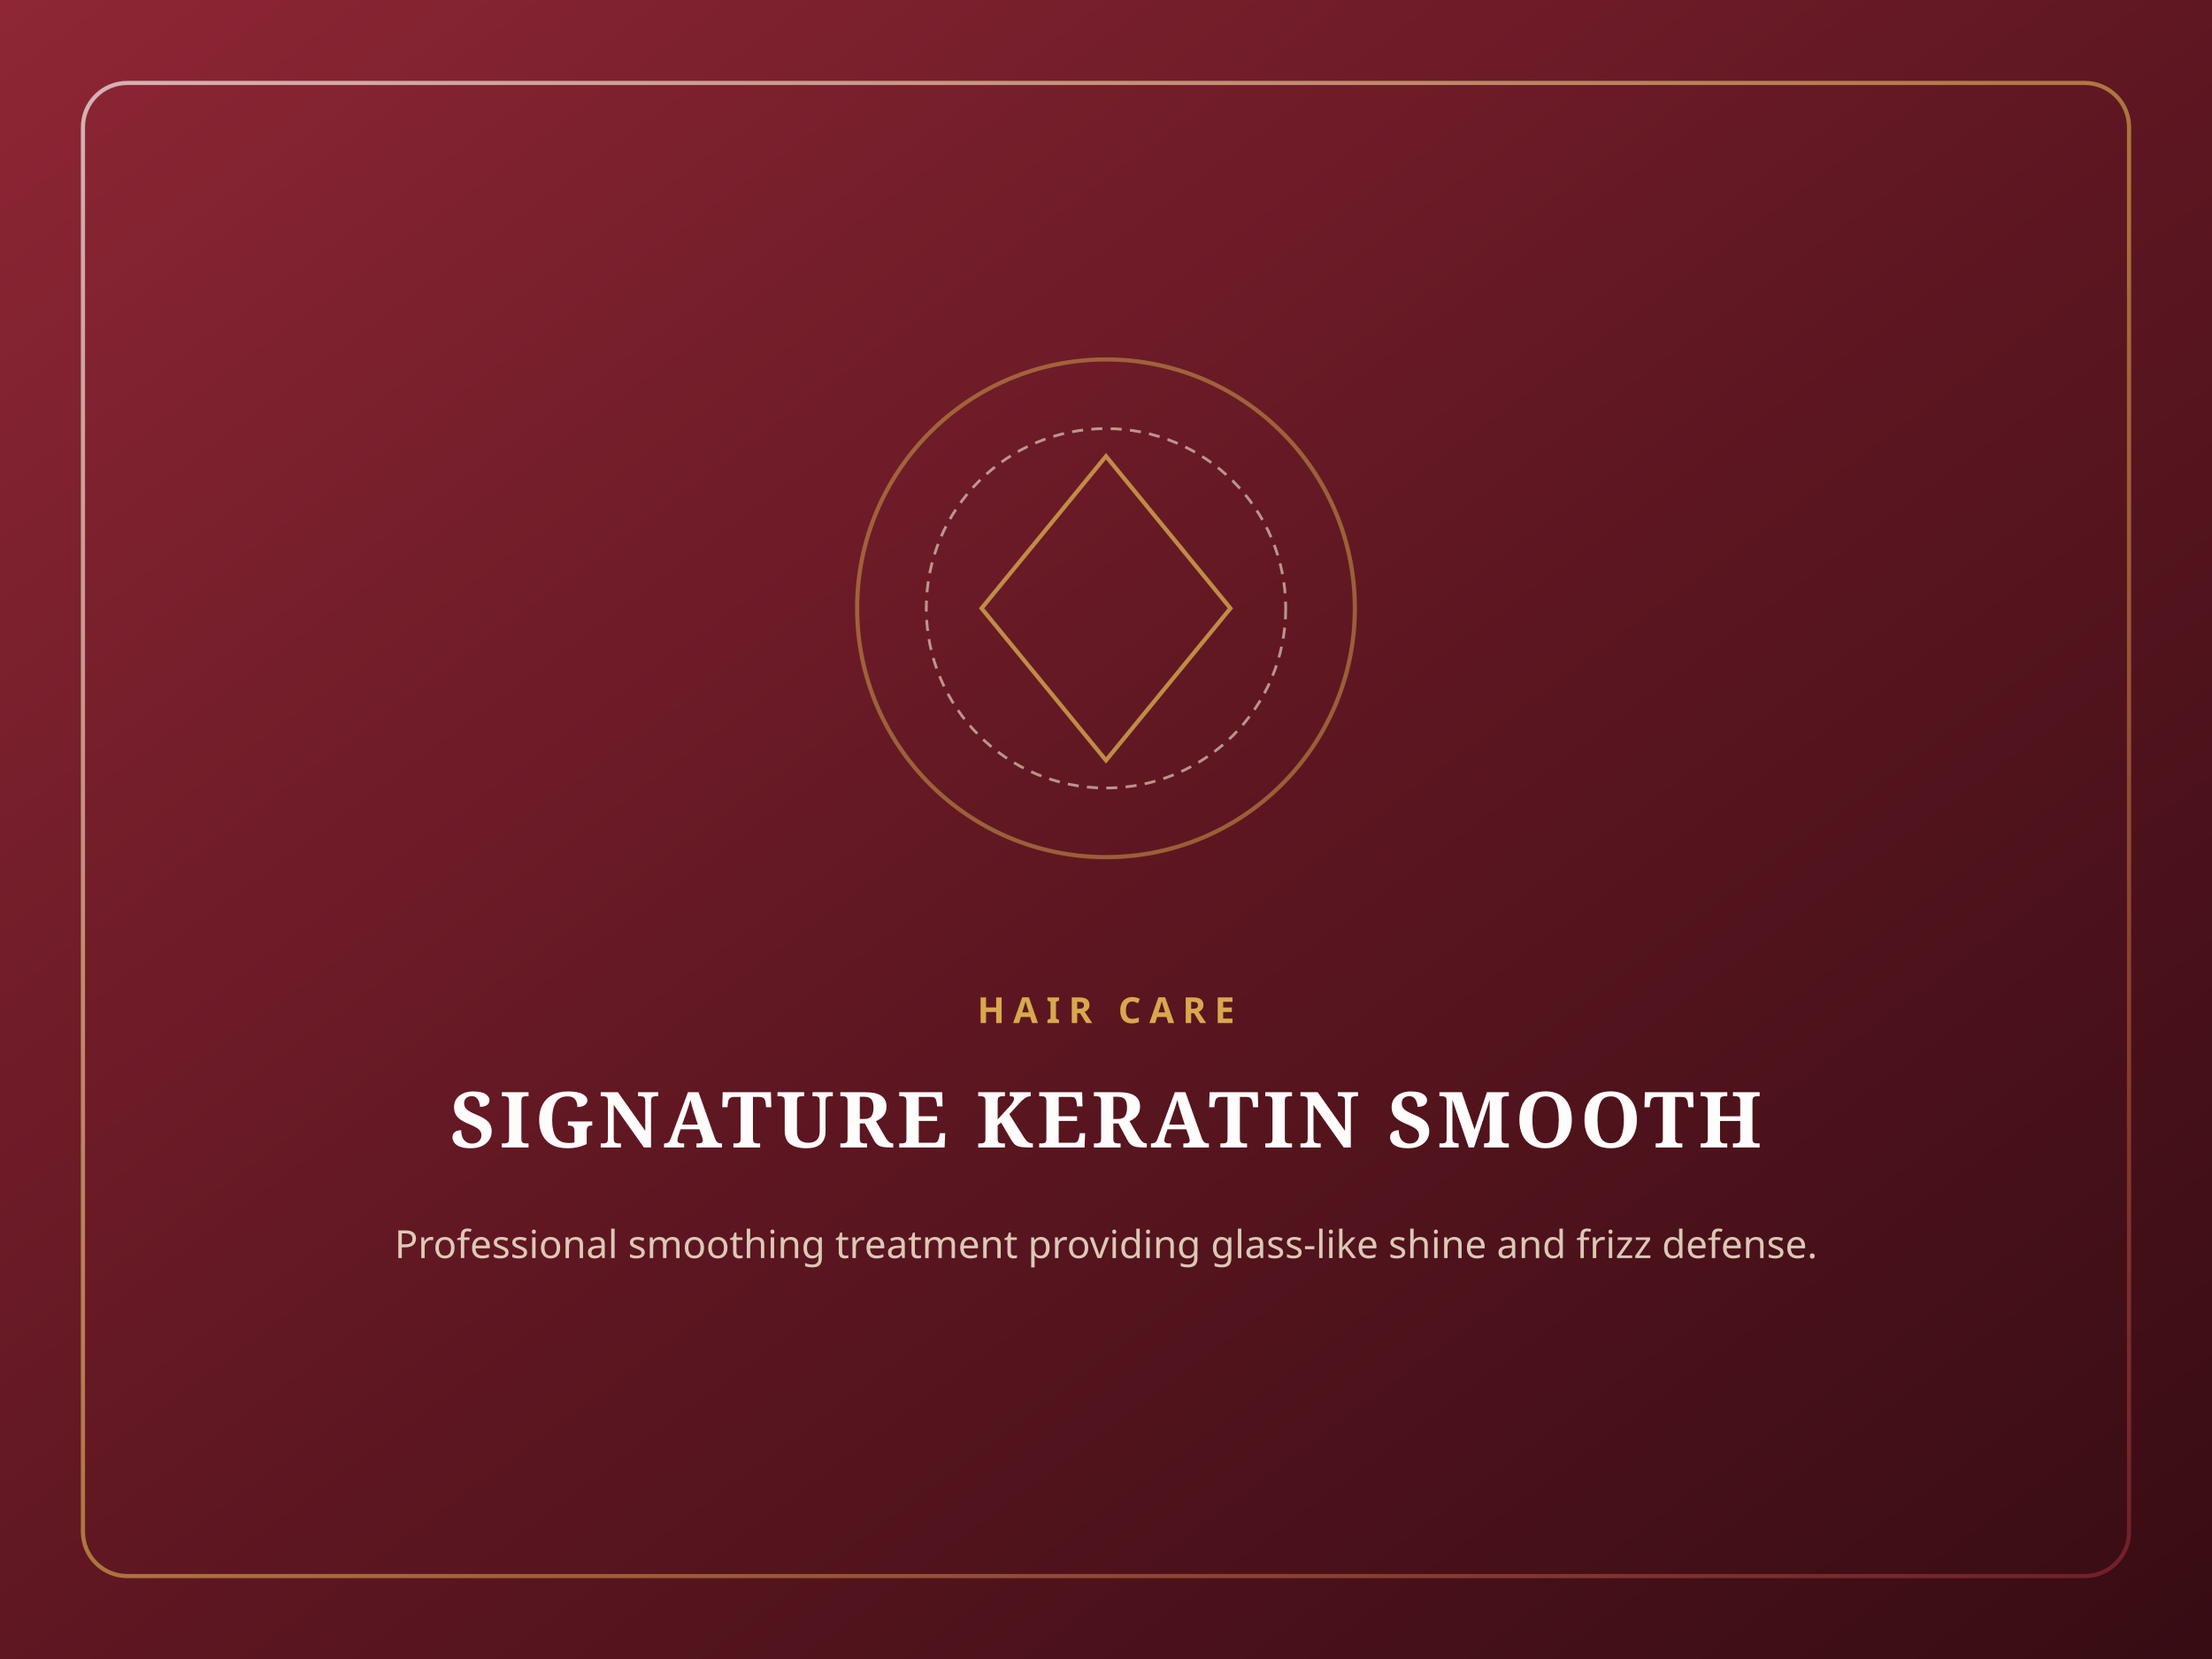
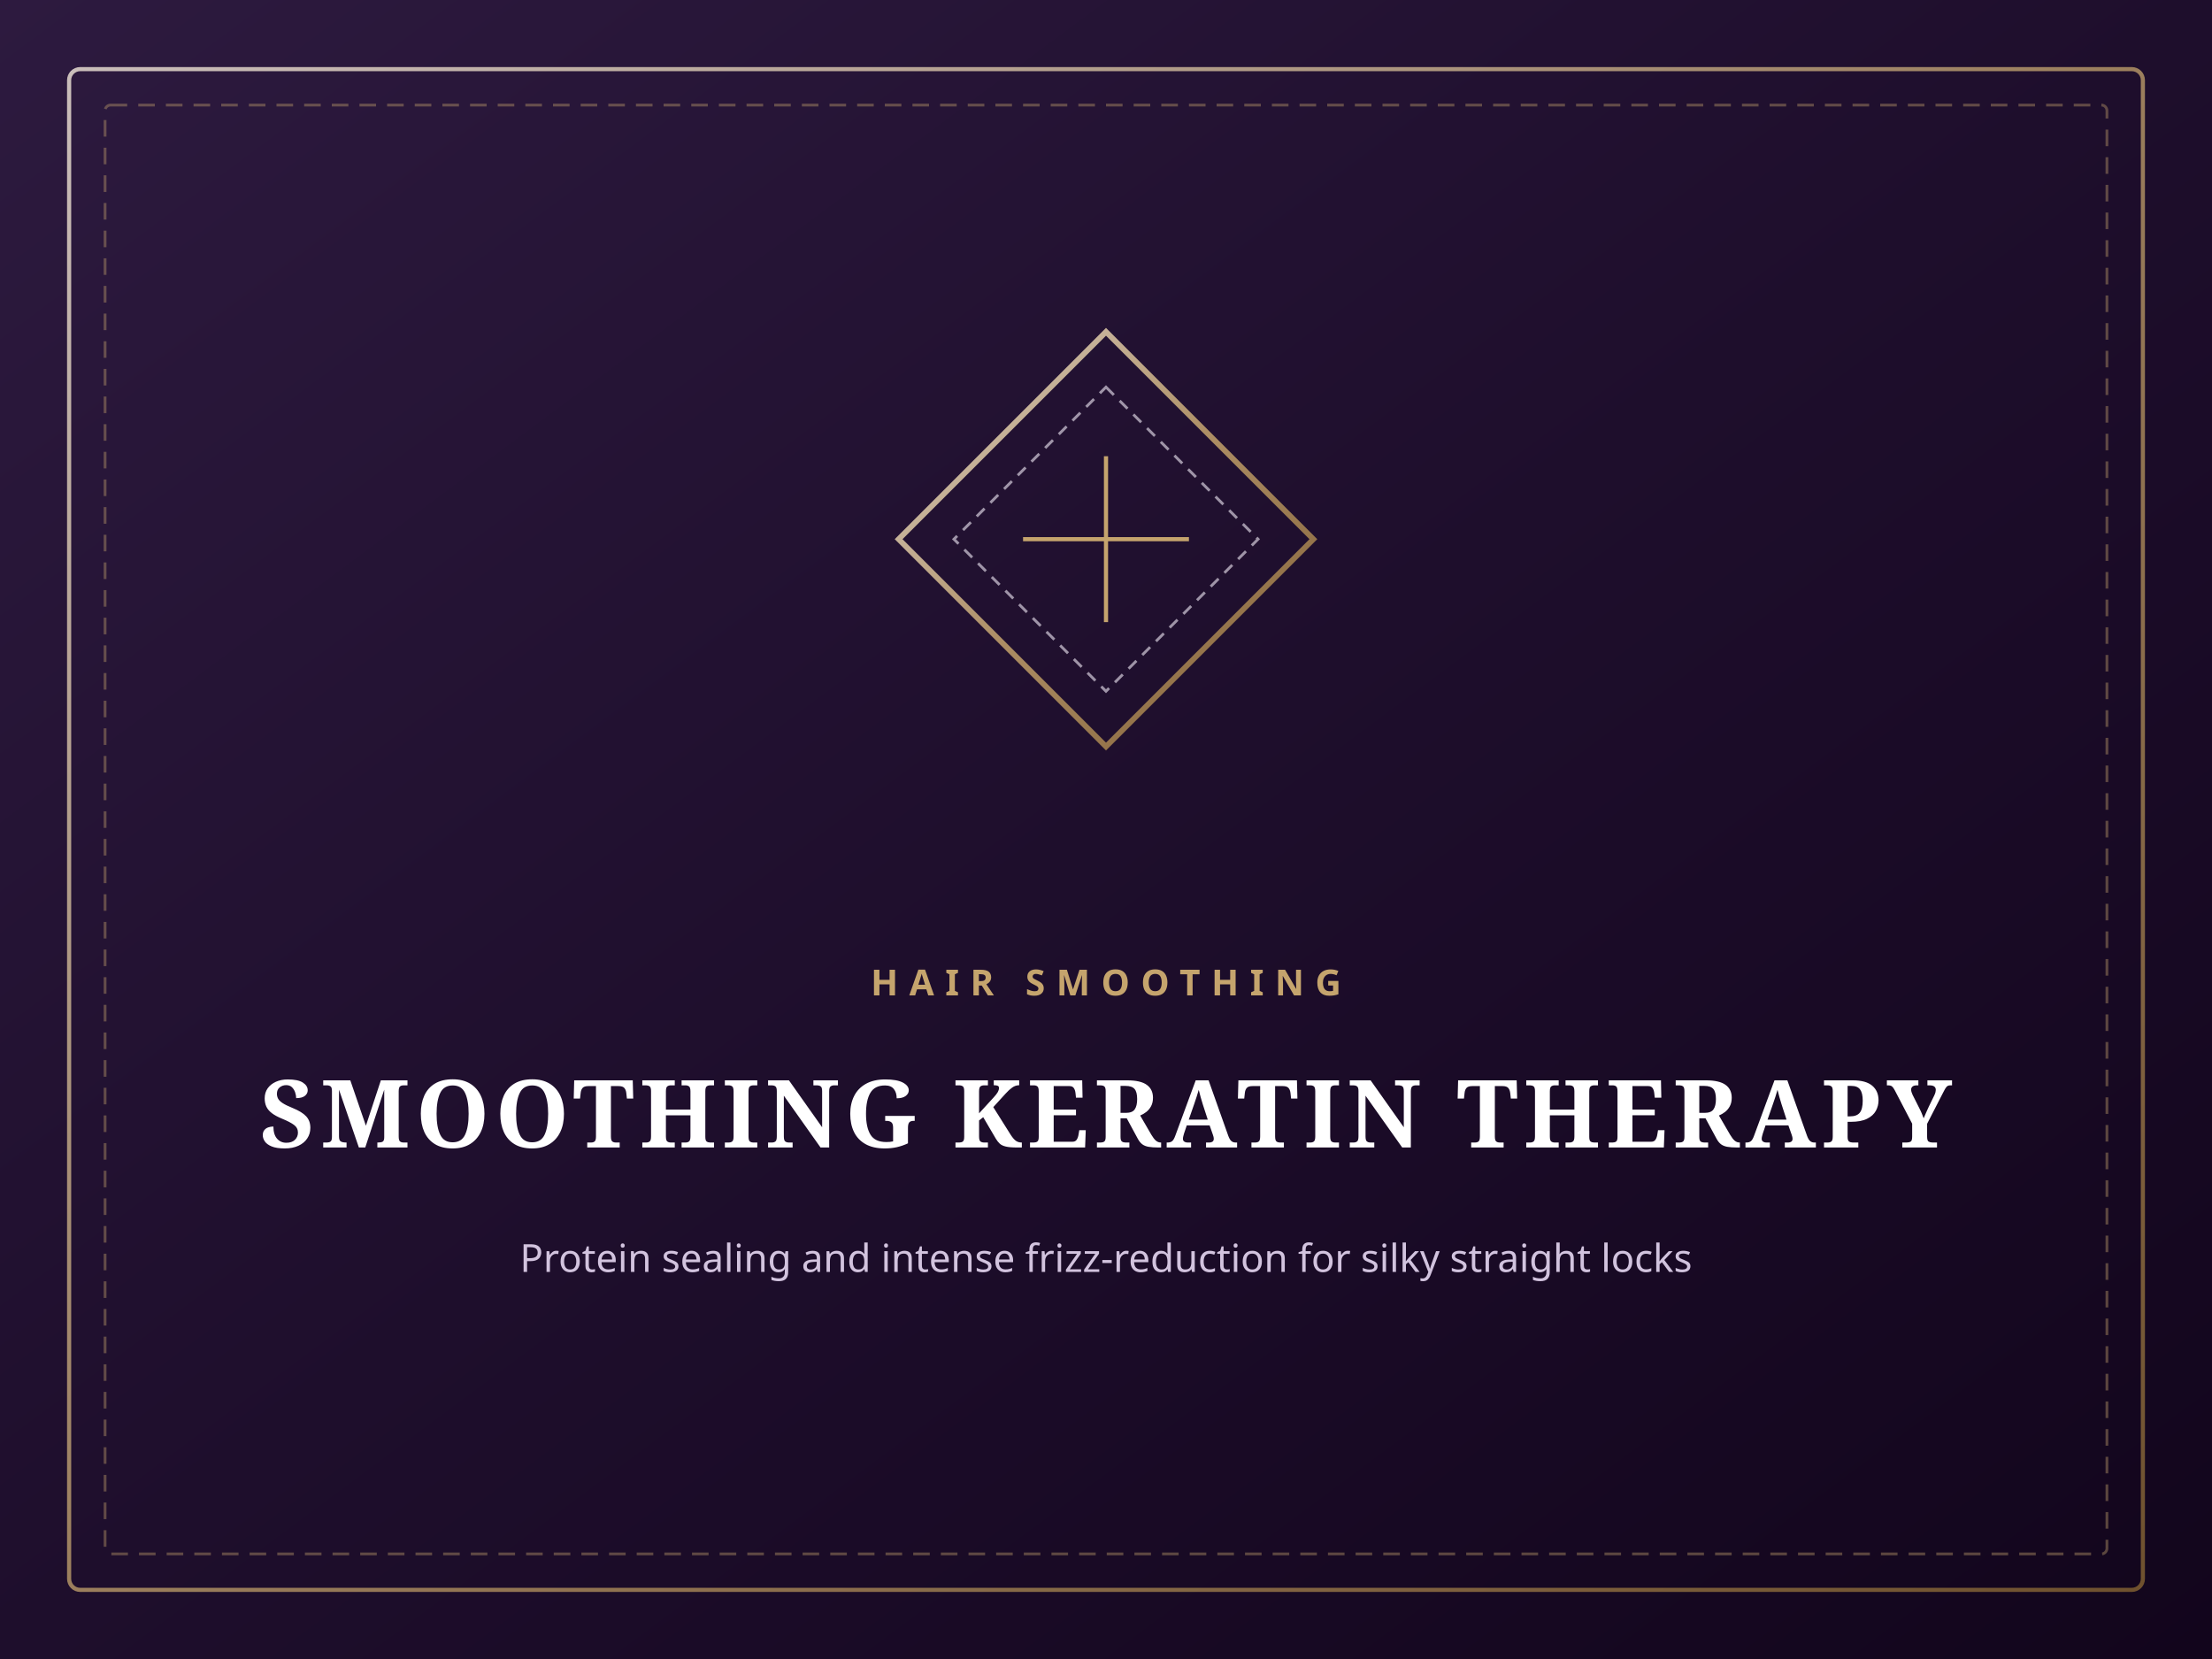
<svg xmlns="http://www.w3.org/2000/svg" viewBox="0 0 800 600" width="800" height="600" fill="none">
  <defs>
-     <linearGradient id="bgGrad" x1="0%" y1="0%" x2="100%" y2="100%">
-       <stop offset="0%" stop-color="#8E2635" />
-       <stop offset="50%" stop-color="#5F1722" />
-       <stop offset="100%" stop-color="#370C13" />
+     <linearGradient id="keratinGrad" x1="0%" y1="0%" x2="100%" y2="100%">
+       <stop offset="0%" stop-color="#2D1A3F" />
+       <stop offset="50%" stop-color="#1E0E2C" />
+       <stop offset="100%" stop-color="#12051C" />
    </linearGradient>
-     <linearGradient id="champagneBdr" x1="0%" y1="0%" x2="100%" y2="100%">
-       <stop offset="0%" stop-color="#FFFDFC" />
-       <stop offset="50%" stop-color="#D8A84E" />
-       <stop offset="100%" stop-color="#8E2635" />
+     <linearGradient id="goldSheen" x1="0%" y1="0%" x2="100%" y2="100%">
+       <stop offset="0%" stop-color="#FFF5E5" />
+       <stop offset="50%" stop-color="#C5A46D" />
+       <stop offset="100%" stop-color="#8E6A34" />
    </linearGradient>
  </defs>
-   <rect width="800" height="600" fill="url(#bgGrad)" />
-   <rect x="30" y="30" width="740" height="540" rx="16" stroke="url(#champagneBdr)" stroke-width="1.5" opacity="0.65" />
-   <circle cx="400" cy="220" r="90" stroke="#D8A84E" stroke-width="1.5" opacity="0.5" fill="none" />
-   <circle cx="400" cy="220" r="65" stroke="#F5E8D0" stroke-width="1" stroke-dasharray="4 3" opacity="0.6" fill="none" />
-   <polygon points="400,165 445,220 400,275 355,220" stroke="#D8A84E" stroke-width="1.5" opacity="0.8" fill="none" />
-   <text x="400" y="370" font-family="'Montserrat', sans-serif" font-size="13" font-weight="600" fill="#D8A84E" text-anchor="middle" letter-spacing="3">HAIR CARE</text>
-   <text x="400" y="415" font-family="'Cormorant Garamond', Georgia, serif" font-size="28" font-weight="600" fill="#FFFDFC" text-anchor="middle" letter-spacing="1.5">SIGNATURE KERATIN SMOOTH</text>
-   <text x="400" y="455" font-family="'Montserrat', sans-serif" font-size="14" font-weight="300" fill="#F5E8D0" text-anchor="middle" opacity="0.85">Professional smoothing treatment providing glass-like shine and frizz defense.</text>
+   <rect width="800" height="600" fill="url(#keratinGrad)" />
+   <rect x="25" y="25" width="750" height="550" rx="4" stroke="url(#goldSheen)" stroke-width="1.5" opacity="0.75" />
+   <rect x="38" y="38" width="724" height="524" rx="2" stroke="#C5A46D" stroke-width="1" stroke-dasharray="6 4" opacity="0.4" />
+   <polygon points="400,120 475,195 400,270 325,195" stroke="url(#goldSheen)" stroke-width="2" fill="none" opacity="0.85" />
+   <polygon points="400,140 455,195 400,250 345,195" stroke="#F3EDF9" stroke-width="1" stroke-dasharray="4 3" fill="none" opacity="0.6" />
+   <path d="M 370,195 L 430,195 M 400,165 L 400,225" stroke="#C5A46D" stroke-width="1.5" />
+   <text x="400" y="360" font-family="'Montserrat', sans-serif" font-size="13" font-weight="700" fill="#C5A46D" text-anchor="middle" letter-spacing="4">HAIR SMOOTHING</text>
+   <text x="400" y="415" font-family="'Cormorant Garamond', Georgia, serif" font-size="34" font-weight="600" fill="#FFFFFF" text-anchor="middle" letter-spacing="2">SMOOTHING KERATIN THERAPY</text>
+   <text x="400" y="460" font-family="'Montserrat', sans-serif" font-size="14" font-weight="300" fill="#E6D7F2" text-anchor="middle" opacity="0.9">Protein sealing and intense frizz-reduction for silky straight locks</text>
</svg>
